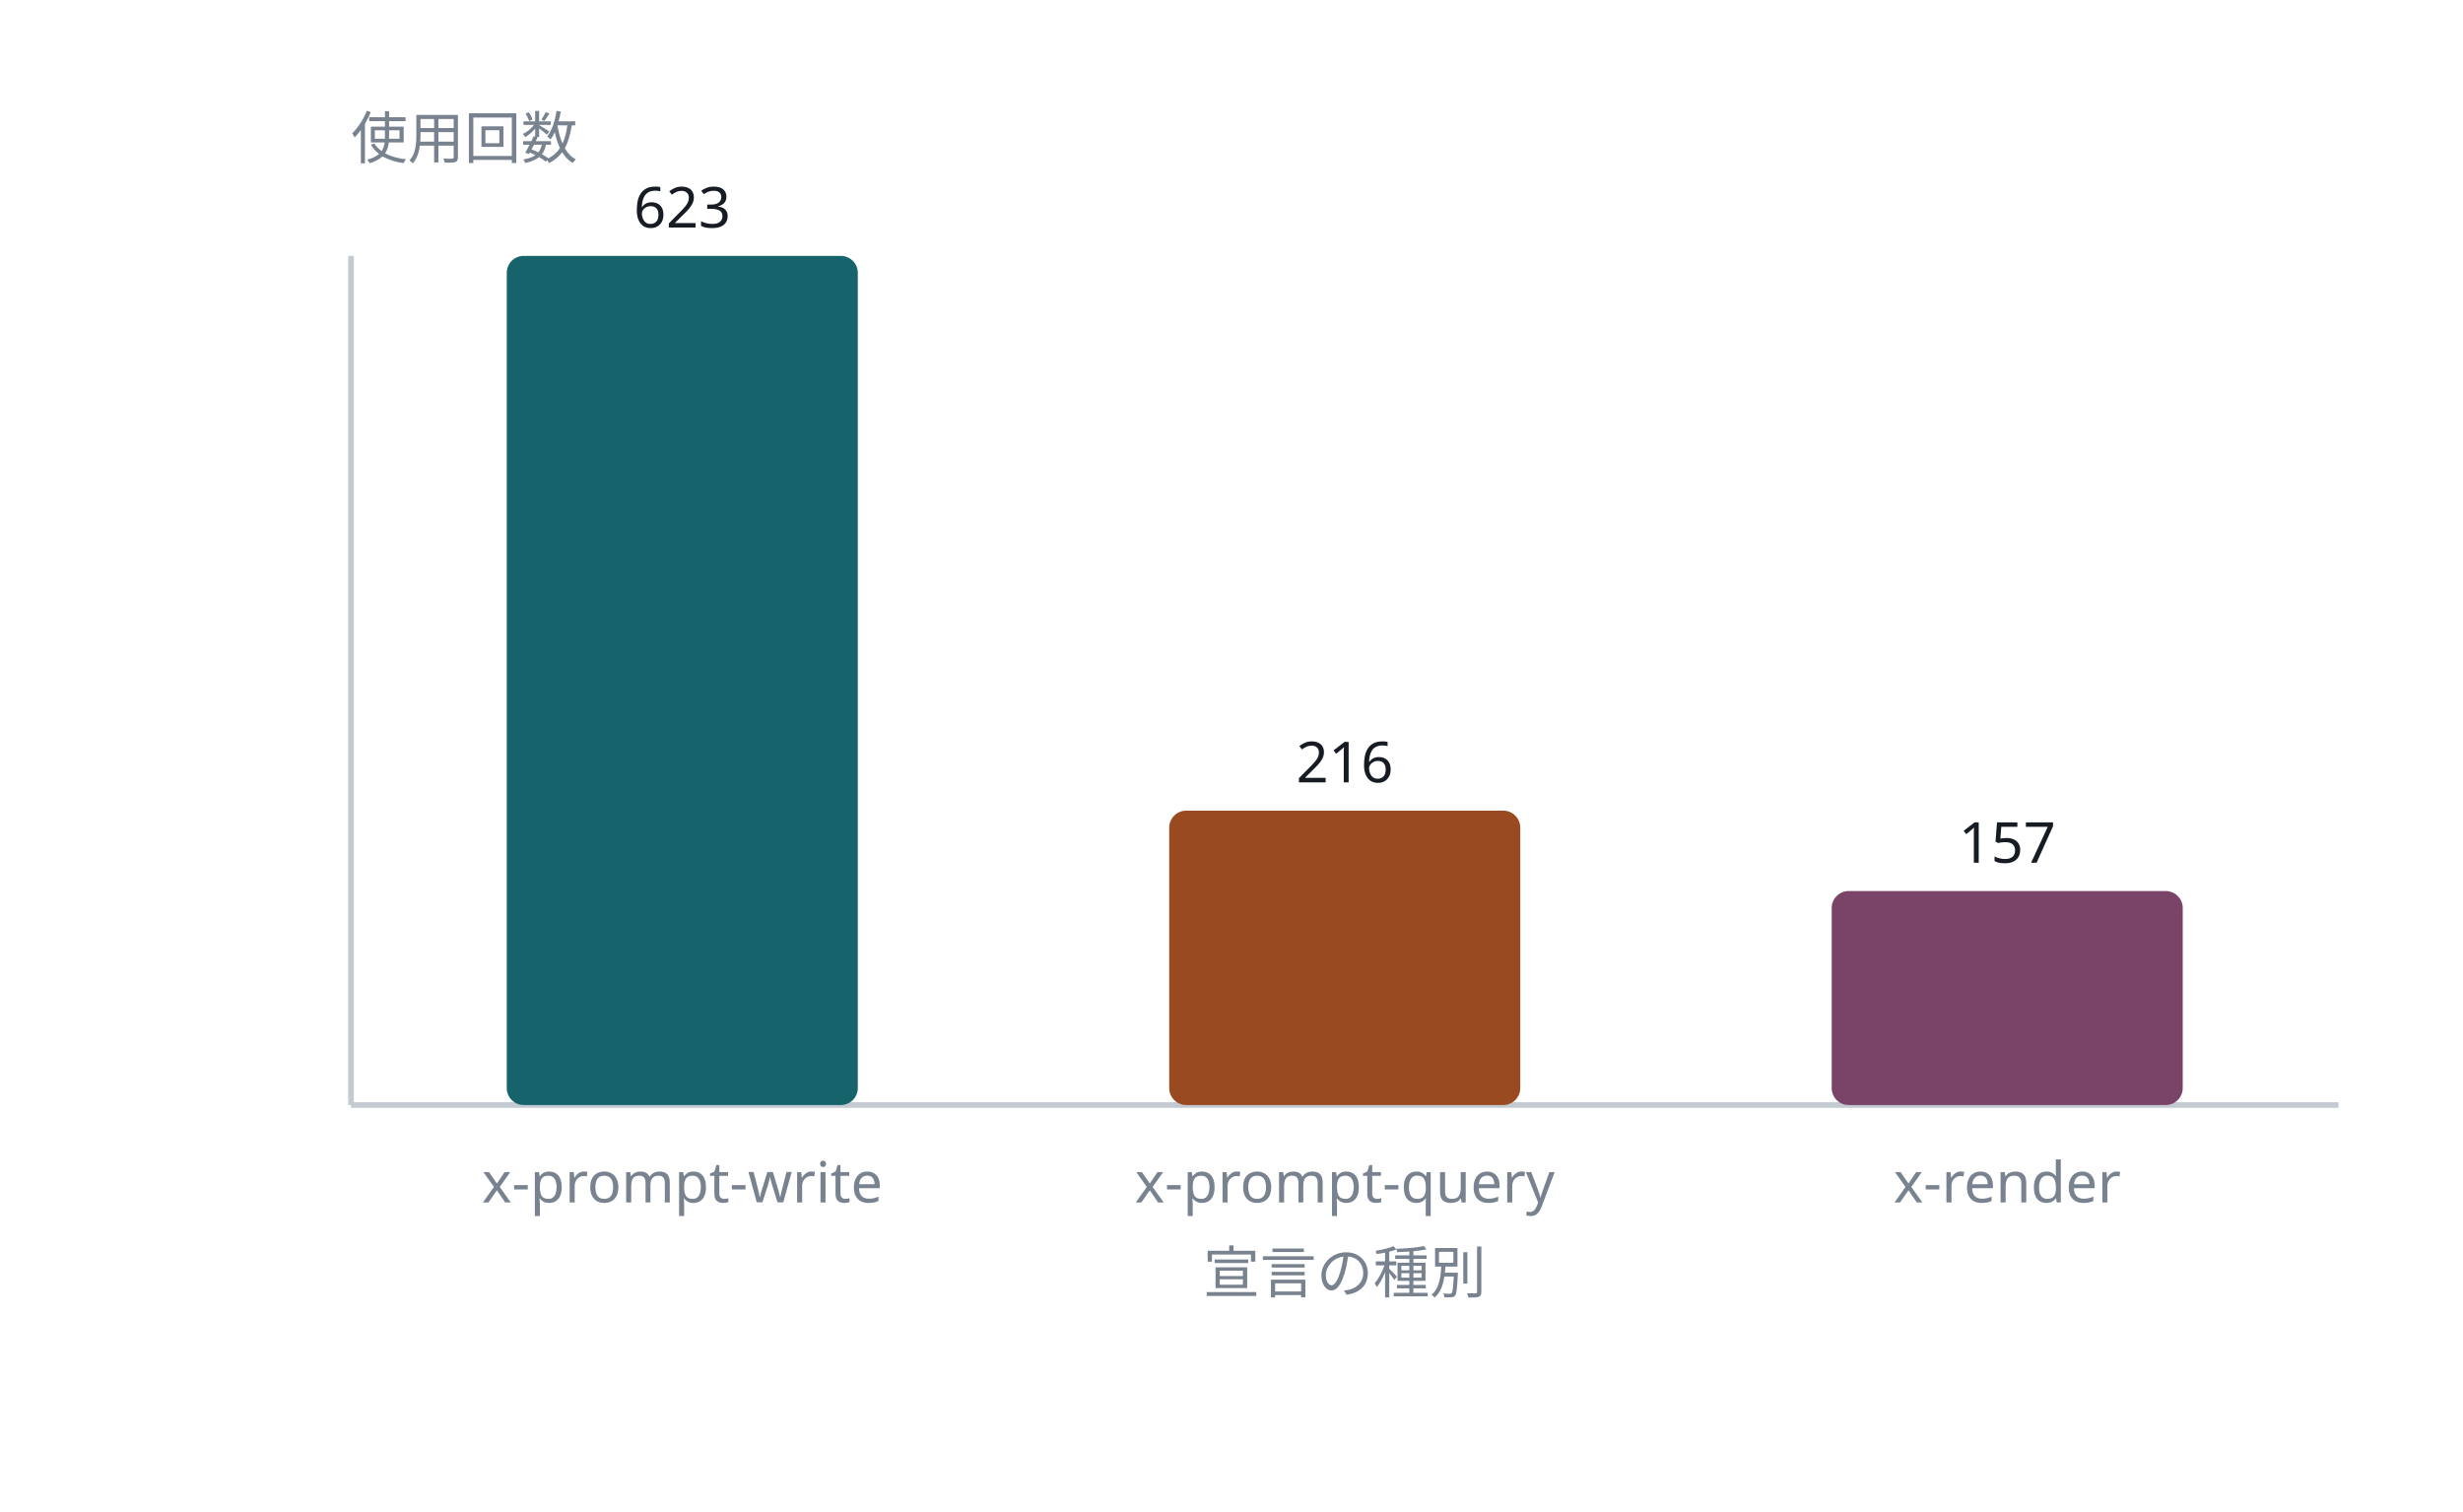
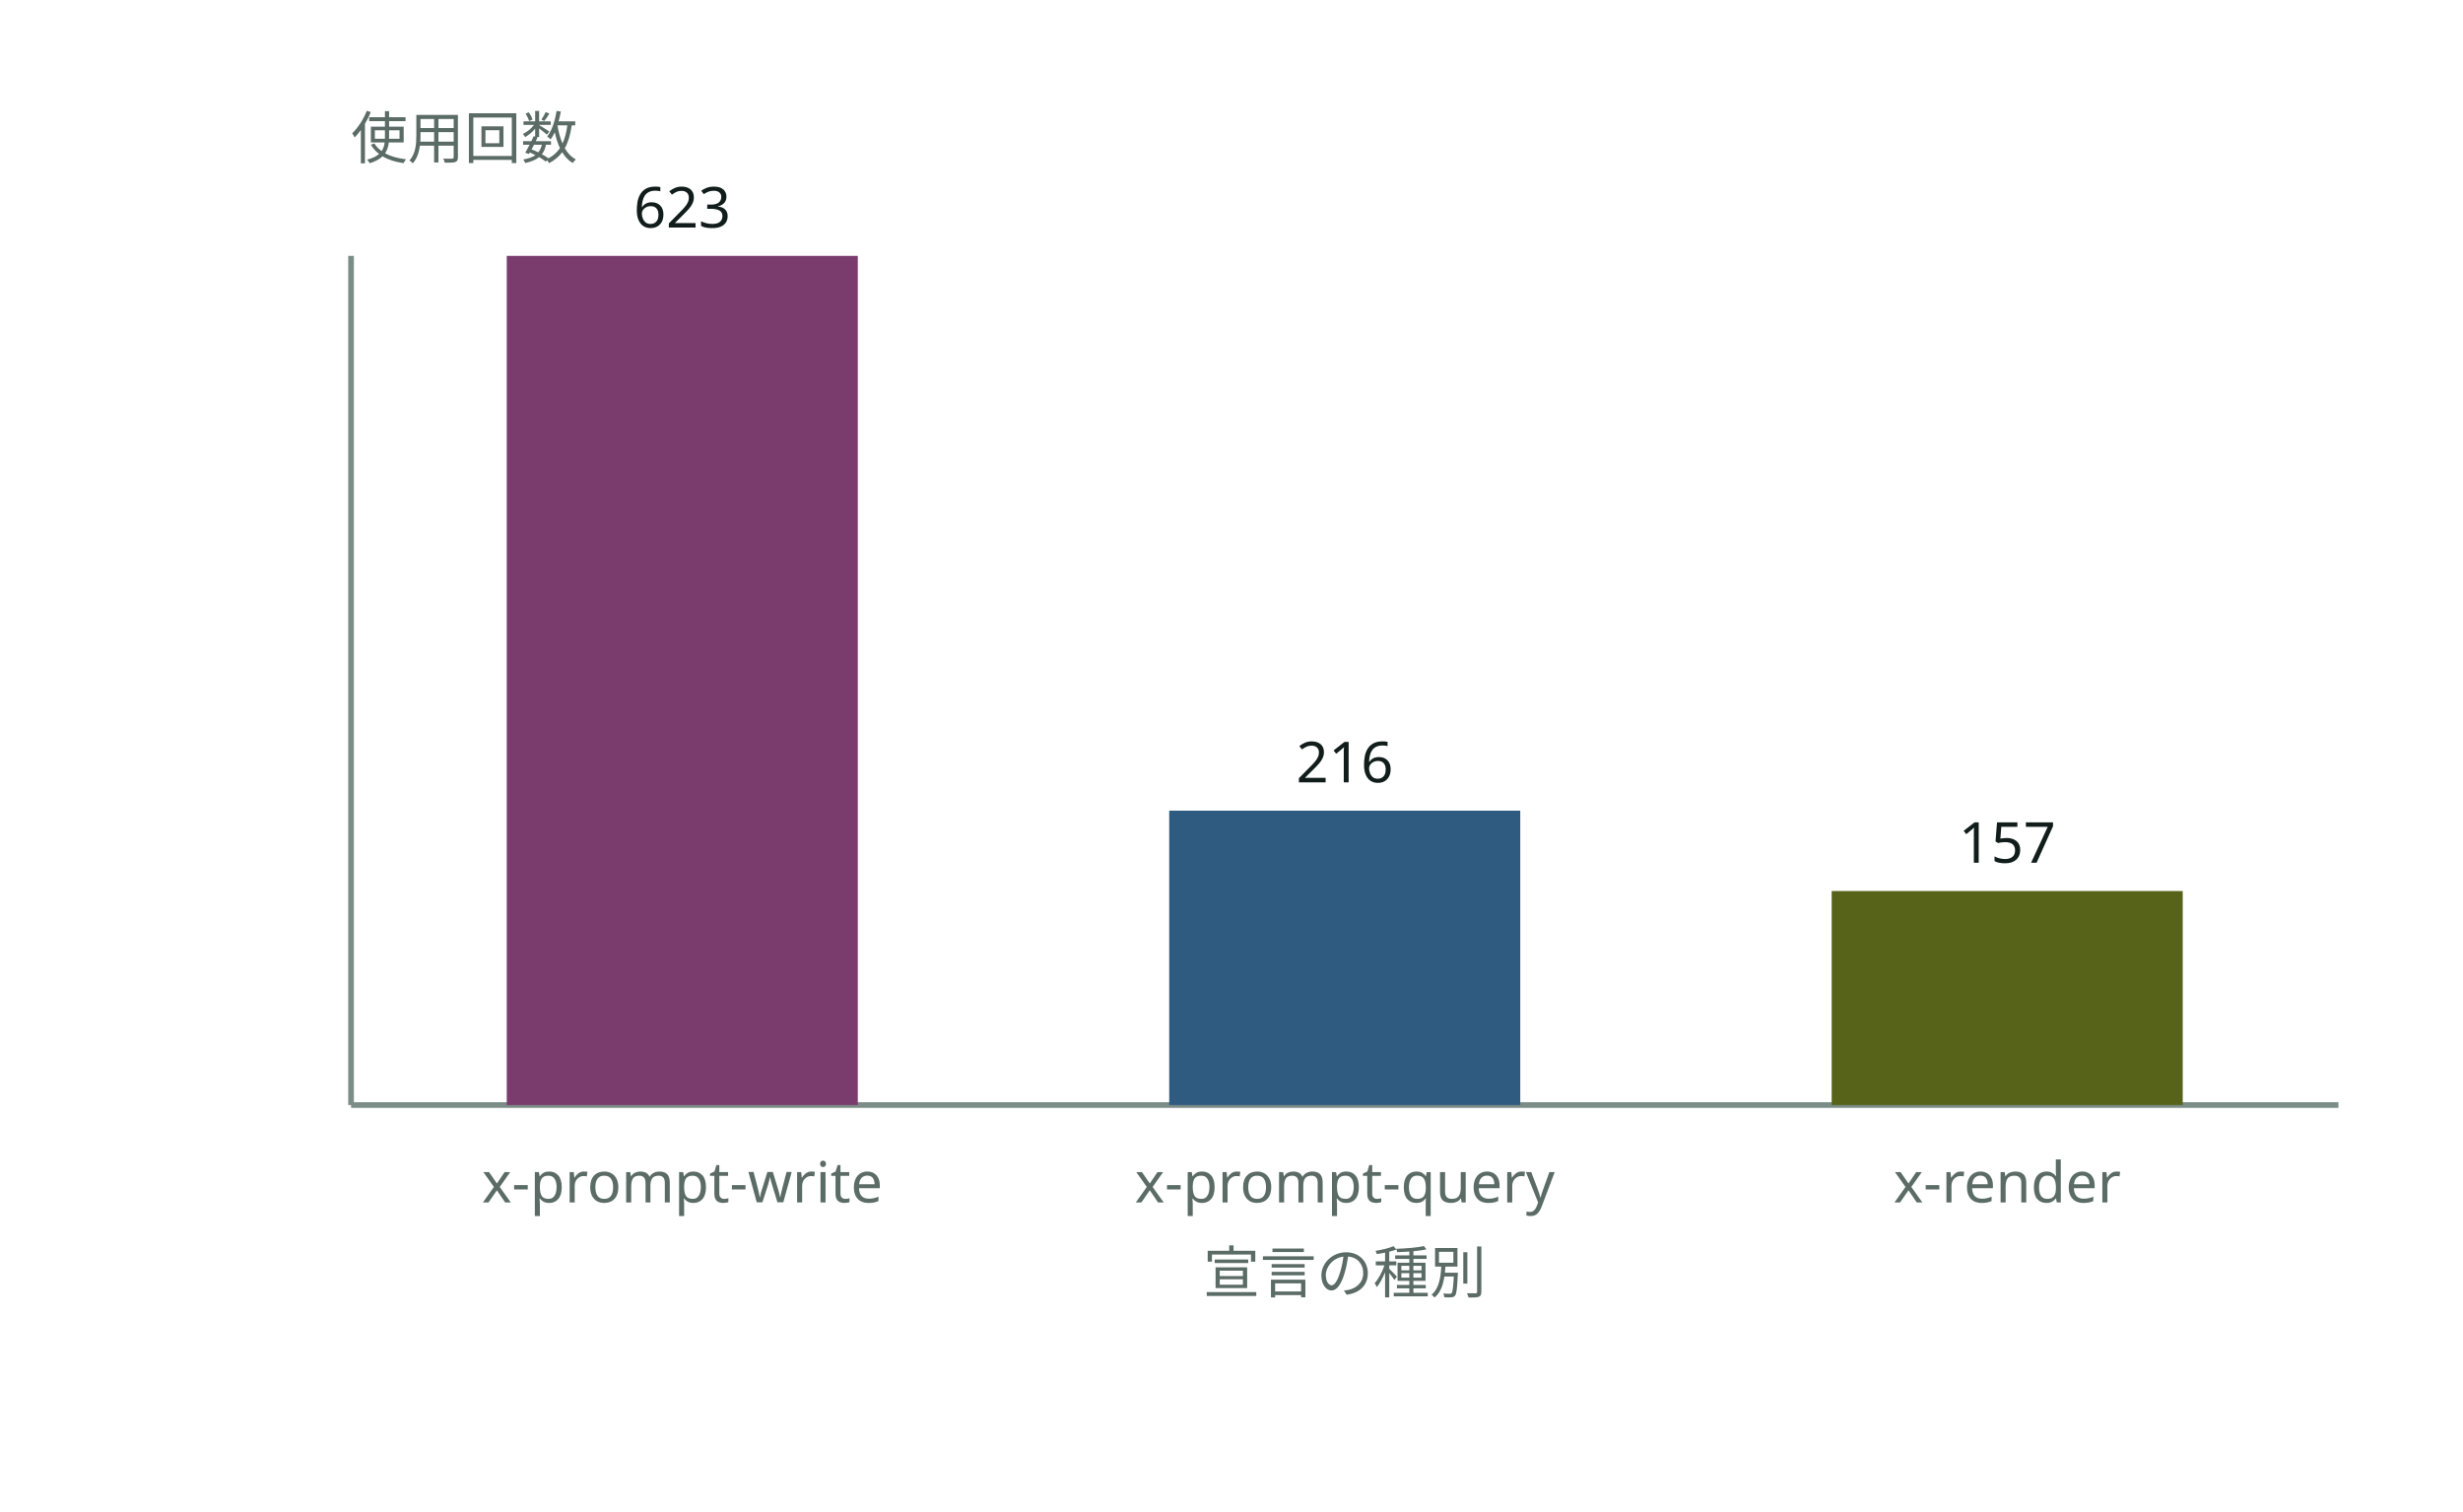
- <svg class="wf-fig" viewBox="0 0 435 267" width="435" height="267" role="img">
+ <svg class="wf-fig dsvg" viewBox="0 0 435 267" width="435" height="267" role="img">
+   <style data-dsvg="dark">.dsvg .grid{stroke:var(--dsvg-line,#7C8C86)}.dsvg .note.small{fill:var(--dsvg-ink-soft,#5B6B66)}.dsvg .series-1{fill:var(--dsvg-kind-1,#7A3B6D)}.dsvg .label.small{fill:var(--dsvg-ink,#111D1A)}.dsvg .series-2{fill:var(--dsvg-kind-2,#2F5B80)}.dsvg .series-3{fill:var(--dsvg-kind-3,#566318)}@media (prefers-color-scheme:dark){:root:not([data-theme="light"]) .dsvg,.dsvg:root:not([data-theme="light"]){--dsvg-line:#62756F;--dsvg-ink-soft:#9DADA8;--dsvg-kind-1:#D094C2;--dsvg-ink:#E6EEEB;--dsvg-kind-2:#8FB8DE;--dsvg-kind-3:#BACB78}}:root[data-theme="dark"] .dsvg{--dsvg-line:#62756F;--dsvg-ink-soft:#9DADA8;--dsvg-kind-1:#D094C2;--dsvg-ink:#E6EEEB;--dsvg-kind-2:#8FB8DE;--dsvg-kind-3:#BACB78}</style>
  <g>
-     <line x1="62.0" y1="45.2" x2="62.0" y2="195.2" stroke="#C3CAD2" />
-     <line x1="62.0" y1="195.2" x2="413.0" y2="195.2" stroke="#C3CAD2" />
-     <text x="62.0" y="28.0" text-anchor="start" font-family="Noto Sans JP, Hiragino Kaku Gothic ProN, sans-serif" font-size="10.0" font-weight="400" fill="#79828F">使用回数</text>
-     <rect x="89.5" y="45.2" width="62.0" height="150.0" rx="3.0" fill="#16636B" />
-     <text x="120.5" y="40.2" text-anchor="middle" font-family="Noto Sans JP, Hiragino Kaku Gothic ProN, sans-serif" font-size="10.0" font-weight="400" fill="#171B23">623</text>
-     <text x="120.5" y="212.4" text-anchor="middle" font-family="Noto Sans JP, Hiragino Kaku Gothic ProN, sans-serif" font-size="10.0" font-weight="400" fill="#79828F">x-prompt-write</text>
-     <rect x="206.5" y="143.2" width="62.0" height="52.0" rx="3.0" fill="#9A4A21" />
-     <text x="237.5" y="138.2" text-anchor="middle" font-family="Noto Sans JP, Hiragino Kaku Gothic ProN, sans-serif" font-size="10.0" font-weight="400" fill="#171B23">216</text>
-     <text x="237.5" y="212.4" text-anchor="middle" font-family="Noto Sans JP, Hiragino Kaku Gothic ProN, sans-serif" font-size="10.0" font-weight="400" fill="#79828F">x-prompt-query</text>
-     <rect x="323.5" y="157.4" width="62.0" height="37.8" rx="3.0" fill="#7A4368" />
-     <text x="354.5" y="152.4" text-anchor="middle" font-family="Noto Sans JP, Hiragino Kaku Gothic ProN, sans-serif" font-size="10.0" font-weight="400" fill="#171B23">157</text>
-     <text x="354.5" y="212.4" text-anchor="middle" font-family="Noto Sans JP, Hiragino Kaku Gothic ProN, sans-serif" font-size="10.0" font-weight="400" fill="#79828F">x-render</text>
-     <text x="237.5" y="228.4" text-anchor="middle" font-family="Noto Sans JP, Hiragino Kaku Gothic ProN, sans-serif" font-size="10.0" font-weight="400" fill="#79828F">宣言の種別</text>
+     <line class="grid" x1="62.0" y1="45.2" x2="62.0" y2="195.2" fill="none" stroke="#7C8C86" stroke-width="1" />
+     <line class="grid" x1="62.0" y1="195.2" x2="413.0" y2="195.2" fill="none" stroke="#7C8C86" stroke-width="1" />
+     <text class="note small" x="62.0" y="28.0" text-anchor="start" font-weight="400" font-family="Noto Sans JP, Hiragino Kaku Gothic ProN, sans-serif" font-size="10" fill="#5B6B66">使用回数</text>
+     <rect class="series-1" x="89.5" y="45.2" width="62.0" height="150.0" fill="#7A3B6D" stroke="none" />
+     <text class="label small" x="120.5" y="40.2" text-anchor="middle" font-weight="400" font-family="Noto Sans JP, Hiragino Kaku Gothic ProN, sans-serif" font-size="10" fill="#111D1A">623</text>
+     <text class="note small" x="120.5" y="212.4" text-anchor="middle" font-weight="400" font-family="Noto Sans JP, Hiragino Kaku Gothic ProN, sans-serif" font-size="10" fill="#5B6B66">x-prompt-write</text>
+     <rect class="series-2" x="206.5" y="143.2" width="62.0" height="52.0" fill="#2F5B80" stroke="none" />
+     <text class="label small" x="237.5" y="138.2" text-anchor="middle" font-weight="400" font-family="Noto Sans JP, Hiragino Kaku Gothic ProN, sans-serif" font-size="10" fill="#111D1A">216</text>
+     <text class="note small" x="237.5" y="212.4" text-anchor="middle" font-weight="400" font-family="Noto Sans JP, Hiragino Kaku Gothic ProN, sans-serif" font-size="10" fill="#5B6B66">x-prompt-query</text>
+     <rect class="series-3" x="323.5" y="157.4" width="62.0" height="37.8" fill="#566318" stroke="none" />
+     <text class="label small" x="354.5" y="152.4" text-anchor="middle" font-weight="400" font-family="Noto Sans JP, Hiragino Kaku Gothic ProN, sans-serif" font-size="10" fill="#111D1A">157</text>
+     <text class="note small" x="354.5" y="212.4" text-anchor="middle" font-weight="400" font-family="Noto Sans JP, Hiragino Kaku Gothic ProN, sans-serif" font-size="10" fill="#5B6B66">x-render</text>
+     <text class="note small" x="237.5" y="228.4" text-anchor="middle" font-weight="400" font-family="Noto Sans JP, Hiragino Kaku Gothic ProN, sans-serif" font-size="10" fill="#5B6B66">宣言の種別</text>
  </g>
</svg>
